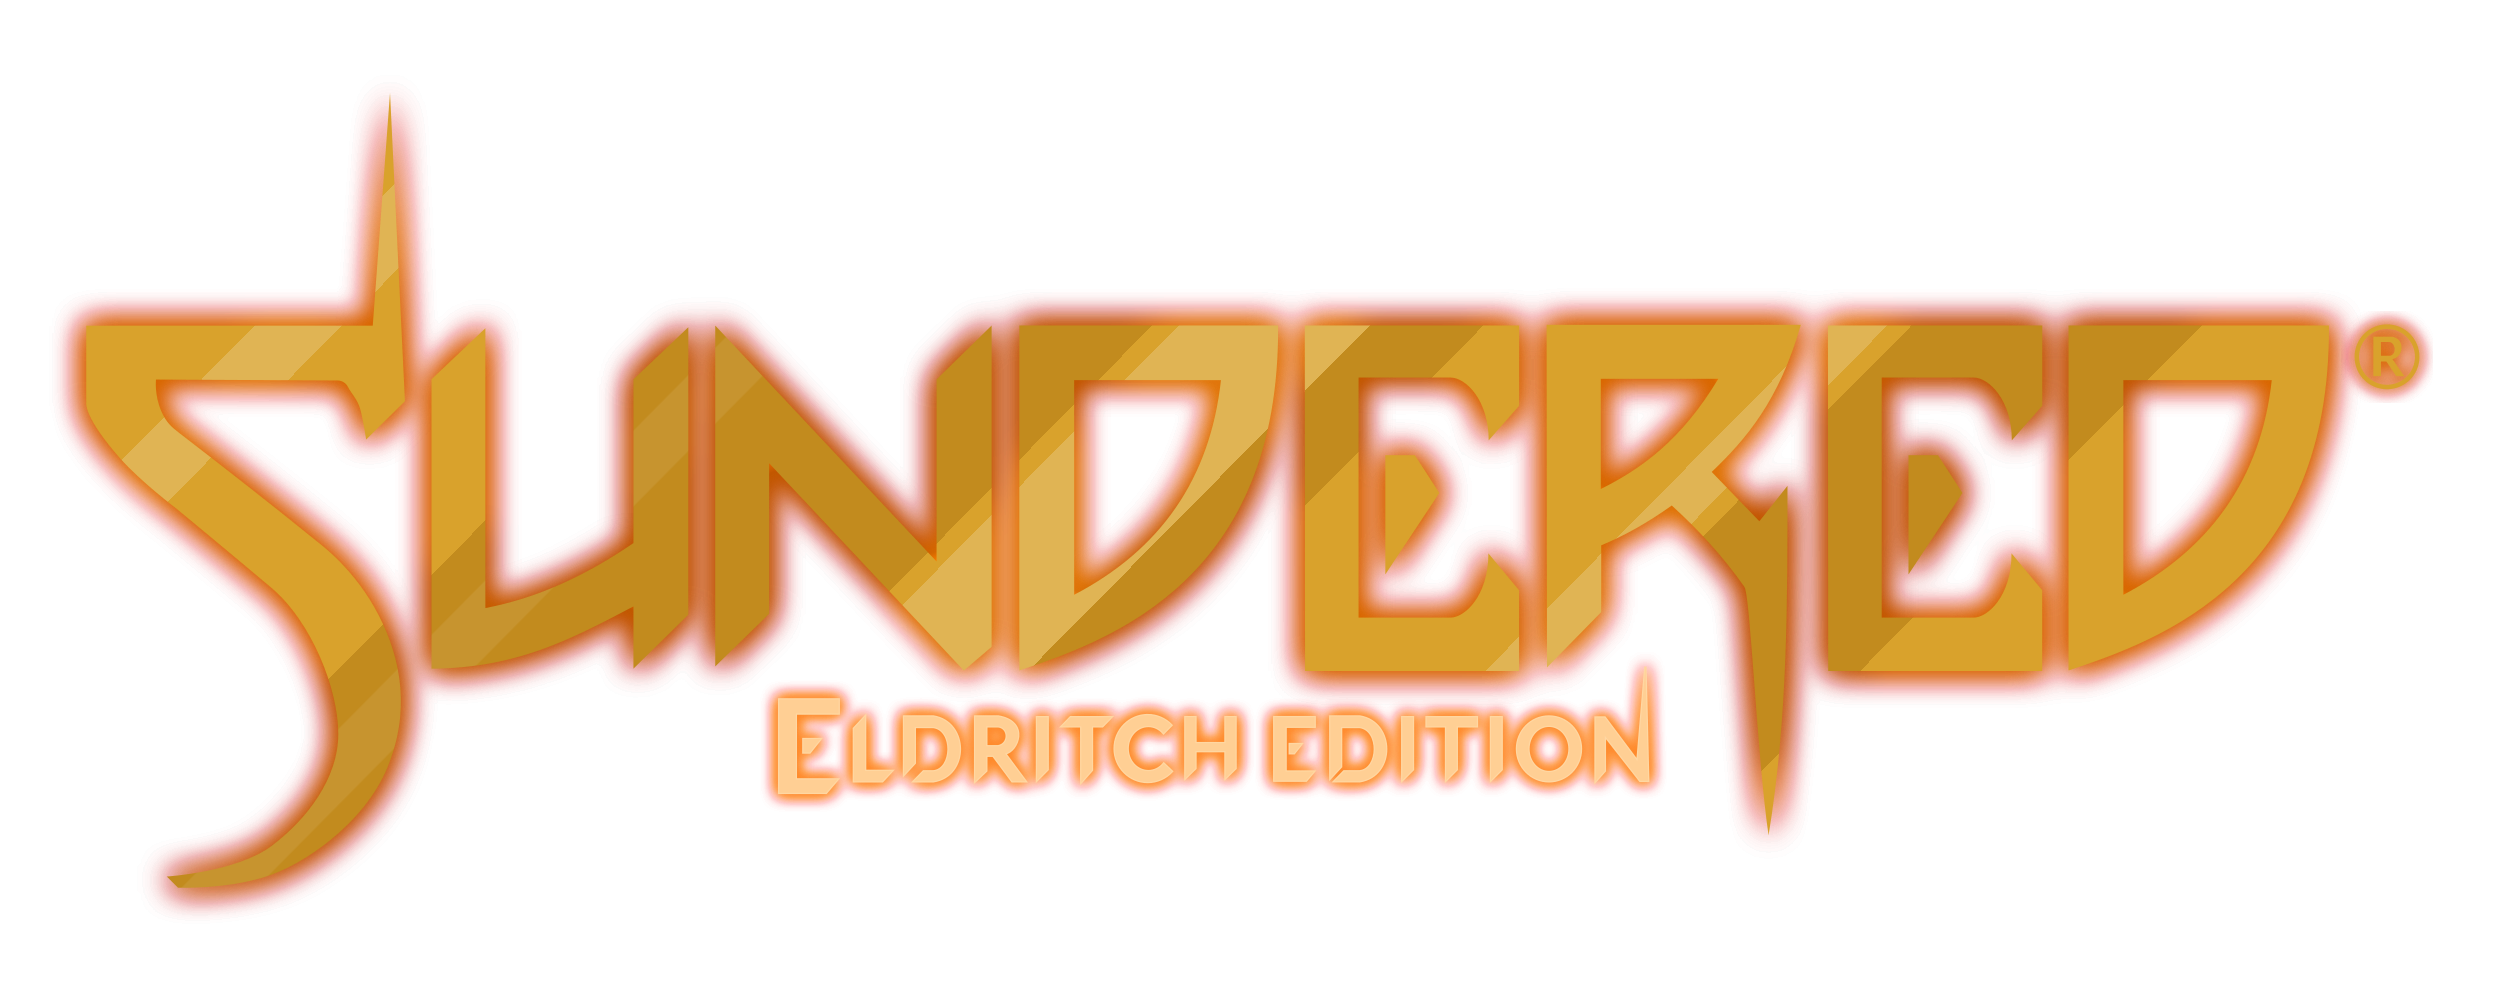
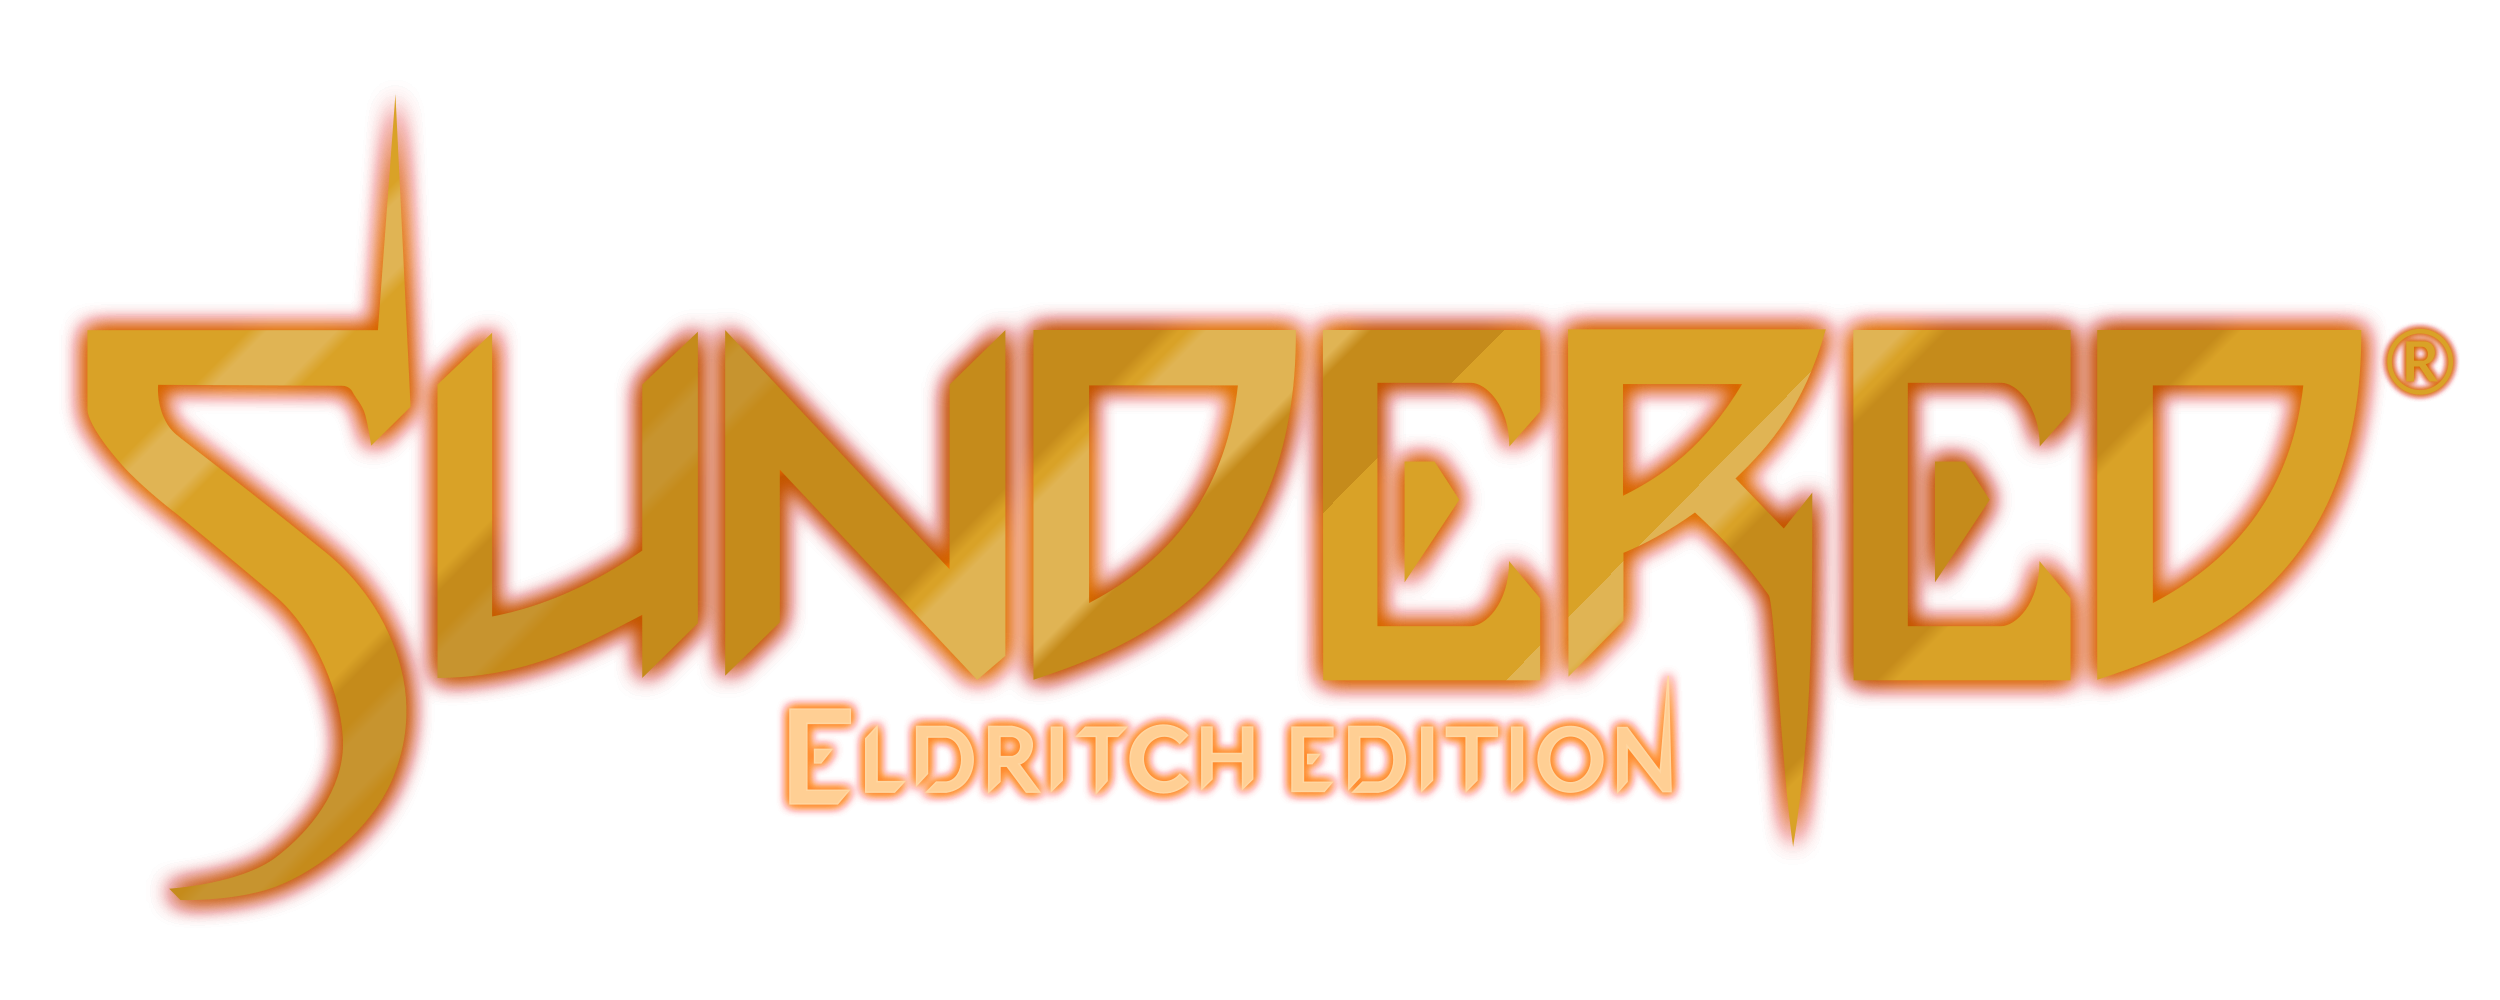
- <svg xmlns="http://www.w3.org/2000/svg" enable-background="new" version="1.1" viewBox="0 0 506.94 201.08">
+ <svg xmlns="http://www.w3.org/2000/svg" enable-background="new" version="1.1" viewBox="0 0 500 200">
  <defs>
    <linearGradient id="e" x1="95" x2="342.97" y1="-15" y2="230.18" gradientUnits="userSpaceOnUse">
-       <stop stop-color="#d9a22c" offset="0" />
-       <stop stop-color="#d9a22c" offset=".075" />
-       <stop stop-color="#e0b454" offset=".075" />
-       <stop stop-color="#e0b454" offset=".111" />
-       <stop stop-color="#d9a22c" offset=".111" />
-       <stop stop-color="#d9a22c" offset=".25" />
-       <stop stop-color="#c28b1e" offset=".25" />
-       <stop stop-color="#c28b1e" offset=".274" />
-       <stop stop-color="#c7942f" offset=".275" />
-       <stop stop-color="#c7942f" offset=".305" />
-       <stop stop-color="#c28b1e" offset=".306" />
-       <stop stop-color="#c28b1e" offset=".446" />
-       <stop stop-color="#d9a22c" offset=".446" />
-       <stop stop-color="#d9a22c" offset=".457" />
-       <stop stop-color="#e0b454" offset=".457" />
-       <stop stop-color="#e0b454" offset=".536" />
-       <stop stop-color="#c28b1e" offset=".536" />
-       <stop stop-color="#c28b1e" offset=".583" />
-       <stop stop-color="#d9a22c" offset=".583" />
-       <stop stop-color="#d9a22c" offset=".725" />
+       <stop stop-color="#d9a227" offset="0" />
+       <stop stop-color="#d9a227" offset=".071" />
+       <stop stop-color="#e0b454" offset=".079" />
+       <stop stop-color="#e0b454" offset=".107" />
+       <stop stop-color="#d9a227" offset=".115" />
+       <stop stop-color="#d9a227" offset=".246" />
+       <stop stop-color="#c58b1b" offset=".254" />
+       <stop stop-color="#c58b1b" offset=".271" />
+       <stop stop-color="#c7942f" offset=".279" />
+       <stop stop-color="#c7942f" offset=".301" />
+       <stop stop-color="#c58b1b" offset=".309" />
+       <stop stop-color="#c58b1b" offset=".443" />
+       <stop stop-color="#d9a227" offset=".451" />
+       <stop stop-color="#d9a227" offset=".454" />
+       <stop stop-color="#e0b454" offset=".462" />
+       <stop stop-color="#e0b454" offset=".521" />
+       <stop stop-color="#c58b1b" offset=".529" />
+       <stop stop-color="#c58b1b" offset=".583" />
+       <stop stop-color="#d9a227" offset=".583" />
+       <stop stop-color="#d9a227" offset=".725" />
      <stop stop-color="#e0b454" offset=".725" />
-       <stop stop-color="#e0b454" offset=".75" />
-       <stop stop-color="#d9a22c" offset=".75" />
-       <stop stop-color="#d9a22c" offset=".76" />
-       <stop stop-color="#c28b1e" offset=".76" />
-       <stop stop-color="#c28b1e" offset=".88" />
-       <stop stop-color="#d9a22c" offset=".88" />
-       <stop stop-color="#d9a22c" offset="1" />
+       <stop stop-color="#e0b454" offset=".746" />
+       <stop stop-color="#d9a227" offset=".754" />
+       <stop stop-color="#d9a227" offset=".756" />
+       <stop stop-color="#c58b1b" offset=".764" />
+       <stop stop-color="#c58b1b" offset=".876" />
+       <stop stop-color="#d9a227" offset=".884" />
+       <stop stop-color="#d9a227" offset="1" />
    </linearGradient>
-     <filter id="test" x="-.2" y="-.2" width="1.4" height="1.4" color-interpolation-filters="sRGB">
-       <feGaussianBlur stdDeviation="1.1" />
-     </filter>
    <filter id="c" x="-.2" y="-.2" width="1.4" height="1.4" color-interpolation-filters="sRGB">
-       <feGaussianBlur result="r1" stdDeviation="1.541" />
+       <feGaussianBlur result="r1" stdDeviation="1.1" />
      <feFlood flood-color="rgb(255,190,130)" in="SourceGraphic" result="r2" stdDeviation="1.3" />
      <feComposite in="r2" in2="r1" k1="1.3" k2="0.25" k4="-0.25" operator="arithmetic" result="r3" />
      <feComposite in="SourceGraphic" in2="r3" operator="copy" result="r4" />
      <feBlend in="r4" in2="r3" result="r5" />
      <feGaussianBlur stdDeviation="0.1" />
    </filter>
    <filter id="b" x="-.1" y="-.1" width="1.2" height="1.2" color-interpolation-filters="sRGB">
-       <feGaussianBlur result="r1" stdDeviation="3.08" />
+       <feGaussianBlur result="r1" stdDeviation="2.3" />
      <feFlood flood-color="rgb(255,190,130)" in="SourceGraphic" result="r2" stdDeviation="1.3" />
      <feComposite in="r2" in2="r1" k1="1.3" k2="0.25" k4="-0.25" operator="arithmetic" result="r3" />
      <feComposite in="SourceGraphic" in2="r3" operator="copy" result="r4" />
      <feBlend in="r4" in2="r3" result="r5" />
      <feGaussianBlur stdDeviation="0.1" />
    </filter>
-     <filter id="d" x="-.2" y="-.2" width="1.4" height="1.4" color-interpolation-filters="sRGB">
-       <feGaussianBlur result="r1" stdDeviation="1.54" />
+     <filter id="d" x="-.1" y="-.1" width="1.2" height="1.2" color-interpolation-filters="sRGB">
+       <feGaussianBlur result="r1" stdDeviation="0.6" />
      <feFlood flood-color="rgb(255,190,130)" in="SourceGraphic" result="r2" stdDeviation="1.3" />
      <feComposite in="r2" in2="r1" k1="1.3" k2="0.25" k4="-0.25" operator="arithmetic" result="r3" />
      <feComposite in="SourceGraphic" in2="r3" operator="copy" result="r4" />
      <feBlend in="r4" in2="r3" result="r5" />
      <feGaussianBlur stdDeviation="0.1" />
    </filter>
  </defs>
  <g fill="url(#e)" filter="url(#b)">
    <path d="m75.588 66.036h-58.098v15.773s-0.439 2.836 6.838 11.102c4.145 4.708 11.403 10.191 11.403 10.191s11.013 9.091 19.259 16.052c8.247 6.962 13.607 20.623 13.607 29.671s-6.416 17.347-13.492 22.682c-7.075 5.335-21.282 6.233-21.282 6.233l2.268 2.268s9.075 0.349 17.262-2.065c8.188-2.413 20.529-11.037 25.166-22.22s3.046-21.685-1.736-30.981-11.782-14.36-12.642-15.059c-8.992-7.312-18.758-14.923-27.807-21.896-1.502-1.157-2.602-2.071-3.618-4.389-1.431-3.265-1.089-6.435-1.089-6.435l36.782 0.189s1.439-0.082 2.137 1.294c0.698 1.375 1.935 2.495 2.497 4.5 0.563 2.004 1.201 6.183 1.201 6.183l7.867-7.772-3.024-62.555z" />
    <path d="m87.497 135.6v-58.69l10.925-10.363v56.759c11.204-2.18 20.929-6.967 30.025-13.189v-33.207l11.129-10.556v58.292l-11.129 10.947v-12.628c-12.826 6.754-23.682 12.491-40.95 12.635z" />
    <path d="m155.96 124.47-10.925 10.667v-69.12l44.879 47.841v-36.943l11.164-10.906v65.152l-5.641 4.818-39.477-42.042z" />
    <path d="m247.58 77.085h-29.766v43.524c17.413-9.104 27.569-23.444 29.766-43.524zm-40.886 58.87v-69.952h52.478c0.339 51.372-33.638 63.702-52.478 69.952z" />
    <path d="m286.9 92.305h-5.987v24.176l10.945-16.522zm7.238 32.934h-18.653v-48.683h18.653c3.057 0 7.729 4.542 7.729 12.74l6.174-7.016v-16.277h-43.464l0.06 70.065h43.392v-16.385l-6.218-7.474c0 8.766-4.906 13.031-7.673 13.031z" />
    <path d="m313.61 65.863 0.083 69.477 10.999-11.224v-13.543c4.517-1.863 9.256-4.46 14.302-8.07 5.228 4.777 10.214 10.073 14.696 16.453 1.231 1.137 2.618 34.971 4.934 50.427 3.911-23.777 3.833-47.651 3.833-70.87l-5.702 7.189-9.663-10.006c6.87-6.537 13.664-14.393 18.076-29.834zm10.988 10.946h23.836c-7.5 12.468-15.596 18.223-23.836 22.355z" />
    <path d="m392.98 92.305h-5.987v24.176l10.945-16.522zm7.238 32.934h-18.653v-48.683h18.653c3.057 0 7.729 4.542 7.729 12.74l6.174-7.016v-16.277h-43.464l0.06 70.065h43.392v-16.385l-6.218-7.474c0 8.766-4.906 13.031-7.673 13.031z" />
    <path d="m460.66 77.085h-30.093v43.524c17.413-9.104 27.896-23.444 30.093-43.524zm-41.214 58.87v-69.952h52.806c0.339 51.372-33.965 63.702-52.806 69.952z" />
  </g>
-   <g fill="#ffcf94" fill-rule="evenodd" filter="url(#c)" stroke="#ffd7a2" stroke-width=".5" style="paint-order:markers stroke fill">
-     <path d="m162.91 149.87v2.713h1.29l2.166-2.713zm7.156-8.045h-12.067v18.943h9.518l2.315-2.716h-8.466v-13.374h8.7z" style="paint-order:markers stroke fill" />
-     <path d="m173.15 158.43v-10.707l2.268-2.431v11.033h5.449l-1.951 2.105z" style="paint-order:markers stroke fill" />
-     <path d="m183.32 157.07v-11.781h5.94c7.098 1.143 7.249 12.01 0 13.138h-3.952l1.964-2.011h1.988c4.001-0.373 4.233-8.44 0-9.004h-3.765v7.32z" style="paint-order:markers stroke fill" />
-     <path d="m199.99 151.33h2.438c2.356-0.478 2.24-3.793 0-4.056h-2.438zm0 4.973v-3.068h1.403l3.86 5.192h2.712l-4.182-5.639c2.596-0.425 4.981-6.414-1.356-7.499h-4.686v13.138z" style="paint-order:markers stroke fill" />
-     <path d="m261.54 150.89v1.843h0.875l1.469-1.843zm5.041-5.466h-8.184v12.872h6.456l1.57-1.845h-5.742v-9.088h5.9z" style="paint-order:markers stroke fill" />
-     <path d="m269.76 157.8v-12.517h5.94c7.098 1.143 7.249 12.01 0 13.138h-5.123l1.964-2.011h3.159c4.001-0.373 4.233-8.44 0-9.004h-3.765v8.056z" style="paint-order:markers stroke fill" />
-     <path d="m210.28 145.44v12.77l2.157-2.157v-10.614z" style="paint-order:markers stroke fill" />
-     <path d="m284.35 145.44v12.77l2.157-2.157v-10.614z" style="paint-order:markers stroke fill" />
-     <path d="m302.34 145.44v12.77l2.157-2.157v-10.614z" style="paint-order:markers stroke fill" />
-     <path d="m217.09 145.44-1.783 1.842h3.952v11.325l2.157-2.437v-8.888h2.128l1.777-1.842z" style="paint-order:markers stroke fill" />
-     <path d="m232.73 145.01c-3.705 0-6.709 3.035-6.709 6.779-1e-5 3.744 3.003 6.779 6.709 6.779 1.858 0 3.632-0.779 4.901-2.15l-1.643-1.565c-0.77 0.931-1.886 1.517-3.127 1.517-2.323 1.2e-4 -4.207-2.051-4.207-4.581-5e-5 -2.53 1.883-4.581 4.207-4.581 1.213-5e-5 2.307 0.559 3.074 1.454l1.596-1.608c-1.262-1.308-2.994-2.045-4.801-2.045z" style="paint-order:markers stroke fill" />
-     <path d="m240.37 145.42v12.37l2.033-1.987v-3.501h6.1v5.488l2.033-1.987v-10.383h-2.033v5.272h-6.1v-5.272z" style="paint-order:markers stroke fill" />
-     <path d="m289.28 145.44-1e-5 1.842h3.952v10.928l2.157-2.157v-8.772h4.081l1e-5 -1.842z" style="paint-order:markers stroke fill" />
-     <path d="m320.58 151.86a6.485 6.569 0 0 1-6.485 6.569 6.485 6.569 0 0 1-6.485-6.569 6.485 6.569 0 0 1 6.485-6.569 6.485 6.569 0 0 1 6.485 6.569m-2.315 0a4.17 4.698 0 0 1-4.17 4.698 4.17 4.698 0 0 1-4.17-4.698 4.17 4.698 0 0 1 4.17-4.698 4.17 4.698 0 0 1 4.17 4.698z" style="paint-order:markers stroke fill" />
-     <path d="m334.21 158.33-0.563-23.176-1.612 19.2-6.618-8.859h-1.871v12.928l1.871-2.105v-7.133l7.156 9.144z" style="paint-order:markers stroke fill" />
+   <g fill="#ffcf94" fill-rule="evenodd" filter="url(#c)" stroke="#ffd7a2" stroke-width="0.3">
+     <path d="m162.91 149.87v2.713h1.29l2.166-2.713zm7.156-8.045h-12.067v18.943h9.518l2.315-2.716h-8.466v-13.374h8.7z" />
+     <path d="m173.15 158.43v-10.707l2.268-2.431v11.033h5.449l-1.951 2.105z" />
+     <path d="m183.32 157.07v-11.781h5.94c7.098 1.143 7.249 12.01 0 13.138h-3.952l1.964-2.011h1.988c4.001-0.373 4.233-8.44 0-9.004h-3.765v7.32z" />
+     <path d="m199.99 151.33h2.438c2.356-0.478 2.24-3.793 0-4.056h-2.438zm0 4.973v-3.068h1.403l3.86 5.192h2.712l-4.182-5.639c2.596-0.425 4.981-6.414-1.356-7.499h-4.686v13.138z" />
+     <path d="m261.54 150.89v1.843h0.875l1.469-1.843zm5.041-5.466h-8.184v12.872h6.456l1.57-1.845h-5.742v-9.088h5.9z" />
+     <path d="m269.76 157.8v-12.517h5.94c7.098 1.143 7.249 12.01 0 13.138h-5.123l1.964-2.011h3.159c4.001-0.373 4.233-8.44 0-9.004h-3.765v8.056z" />
+     <path d="m210.28 145.44v12.77l2.157-2.157v-10.614z" />
+     <path d="m284.35 145.44v12.77l2.157-2.157v-10.614z" />
+     <path d="m302.34 145.44v12.77l2.157-2.157v-10.614z" />
+     <path d="m217.09 145.44-1.783 1.842h3.952v11.325l2.157-2.437v-8.888h2.128l1.777-1.842z" />
+     <path d="m232.73 145.01c-3.705 0-6.709 3.035-6.709 6.779-1e-5 3.744 3.003 6.779 6.709 6.779 1.858 0 3.632-0.779 4.901-2.15l-1.643-1.565c-0.77 0.931-1.886 1.517-3.127 1.517-2.323 1.2e-4 -4.207-2.051-4.207-4.581-5e-5 -2.53 1.883-4.581 4.207-4.581 1.213-5e-5 2.307 0.559 3.074 1.454l1.596-1.608c-1.262-1.308-2.994-2.045-4.801-2.045z" />
+     <path d="m240.37 145.42v12.37l2.033-1.987v-3.501h6.1v5.488l2.033-1.987v-10.383h-2.033v5.272h-6.1v-5.272z" />
+     <path d="m289.28 145.44-1e-5 1.842h3.952v10.928l2.157-2.157v-8.772h4.081l1e-5 -1.842z" />
+     <path d="m320.58 151.86a6.485 6.569 0 0 1-6.485 6.569 6.485 6.569 0 0 1-6.485-6.569 6.485 6.569 0 0 1 6.485-6.569 6.485 6.569 0 0 1 6.485 6.569m-2.315 0a4.17 4.698 0 0 1-4.17 4.698 4.17 4.698 0 0 1-4.17-4.698 4.17 4.698 0 0 1 4.17-4.698 4.17 4.698 0 0 1 4.17 4.698z" />
+     <path d="m334.21 158.33-0.563-23.176-1.612 19.2-6.618-8.859h-1.871v12.928l1.871-2.105v-7.133l7.156 9.144z" />
  </g>
-   <path d="m482.8 69.35h1.618c1.249 0 1.742 2.387 0.255 2.785h-1.873zm-1.546 6.924v-8h3.483c2.907 0 2.938 4.068 0.391 4.549l2.4 3.451h-1.635l-1.986-2.962h-1.107v2.962zm9.357-3.92c0 3.636-2.948 6.584-6.584 6.584s-6.584-2.948-6.584-6.584c0-3.636 2.948-6.584 6.584-6.584s6.584 2.948 6.584 6.584zm-0.921 0c0 3.128-2.535 5.663-5.663 5.663-3.128 2e-6 -5.663-2.535-5.663-5.663 0-3.128 2.535-5.663 5.663-5.663 3.128 5e-6 5.663 2.535 5.663 5.663z" fill="#d9a22c" fill-rule="evenodd" filter="url(#d)" style="paint-order:normal" />
+   <g fill="#d9a227" fill-rule="evenodd" filter="url(#d)" style="paint-order:normal">
+     <path d="m482.8 69.35h1.618c1.249 0 1.742 2.387 0.255 2.785h-1.873zm-1.546 6.924v-8h3.483c2.907 0 2.938 4.068 0.391 4.549l2.4 3.451h-1.635l-1.986-2.962h-1.107v2.962zm9.357-3.92c0 3.636-2.948 6.584-6.584 6.584s-6.584-2.948-6.584-6.584c0-3.636 2.948-6.584 6.584-6.584s6.584 2.948 6.584 6.584zm-0.921 0c0 3.128-2.535 5.663-5.663 5.663-3.128 2e-6 -5.663-2.535-5.663-5.663 0-3.128 2.535-5.663 5.663-5.663 3.128 5e-6 5.663 2.535 5.663 5.663z" />
+   </g>
</svg>
